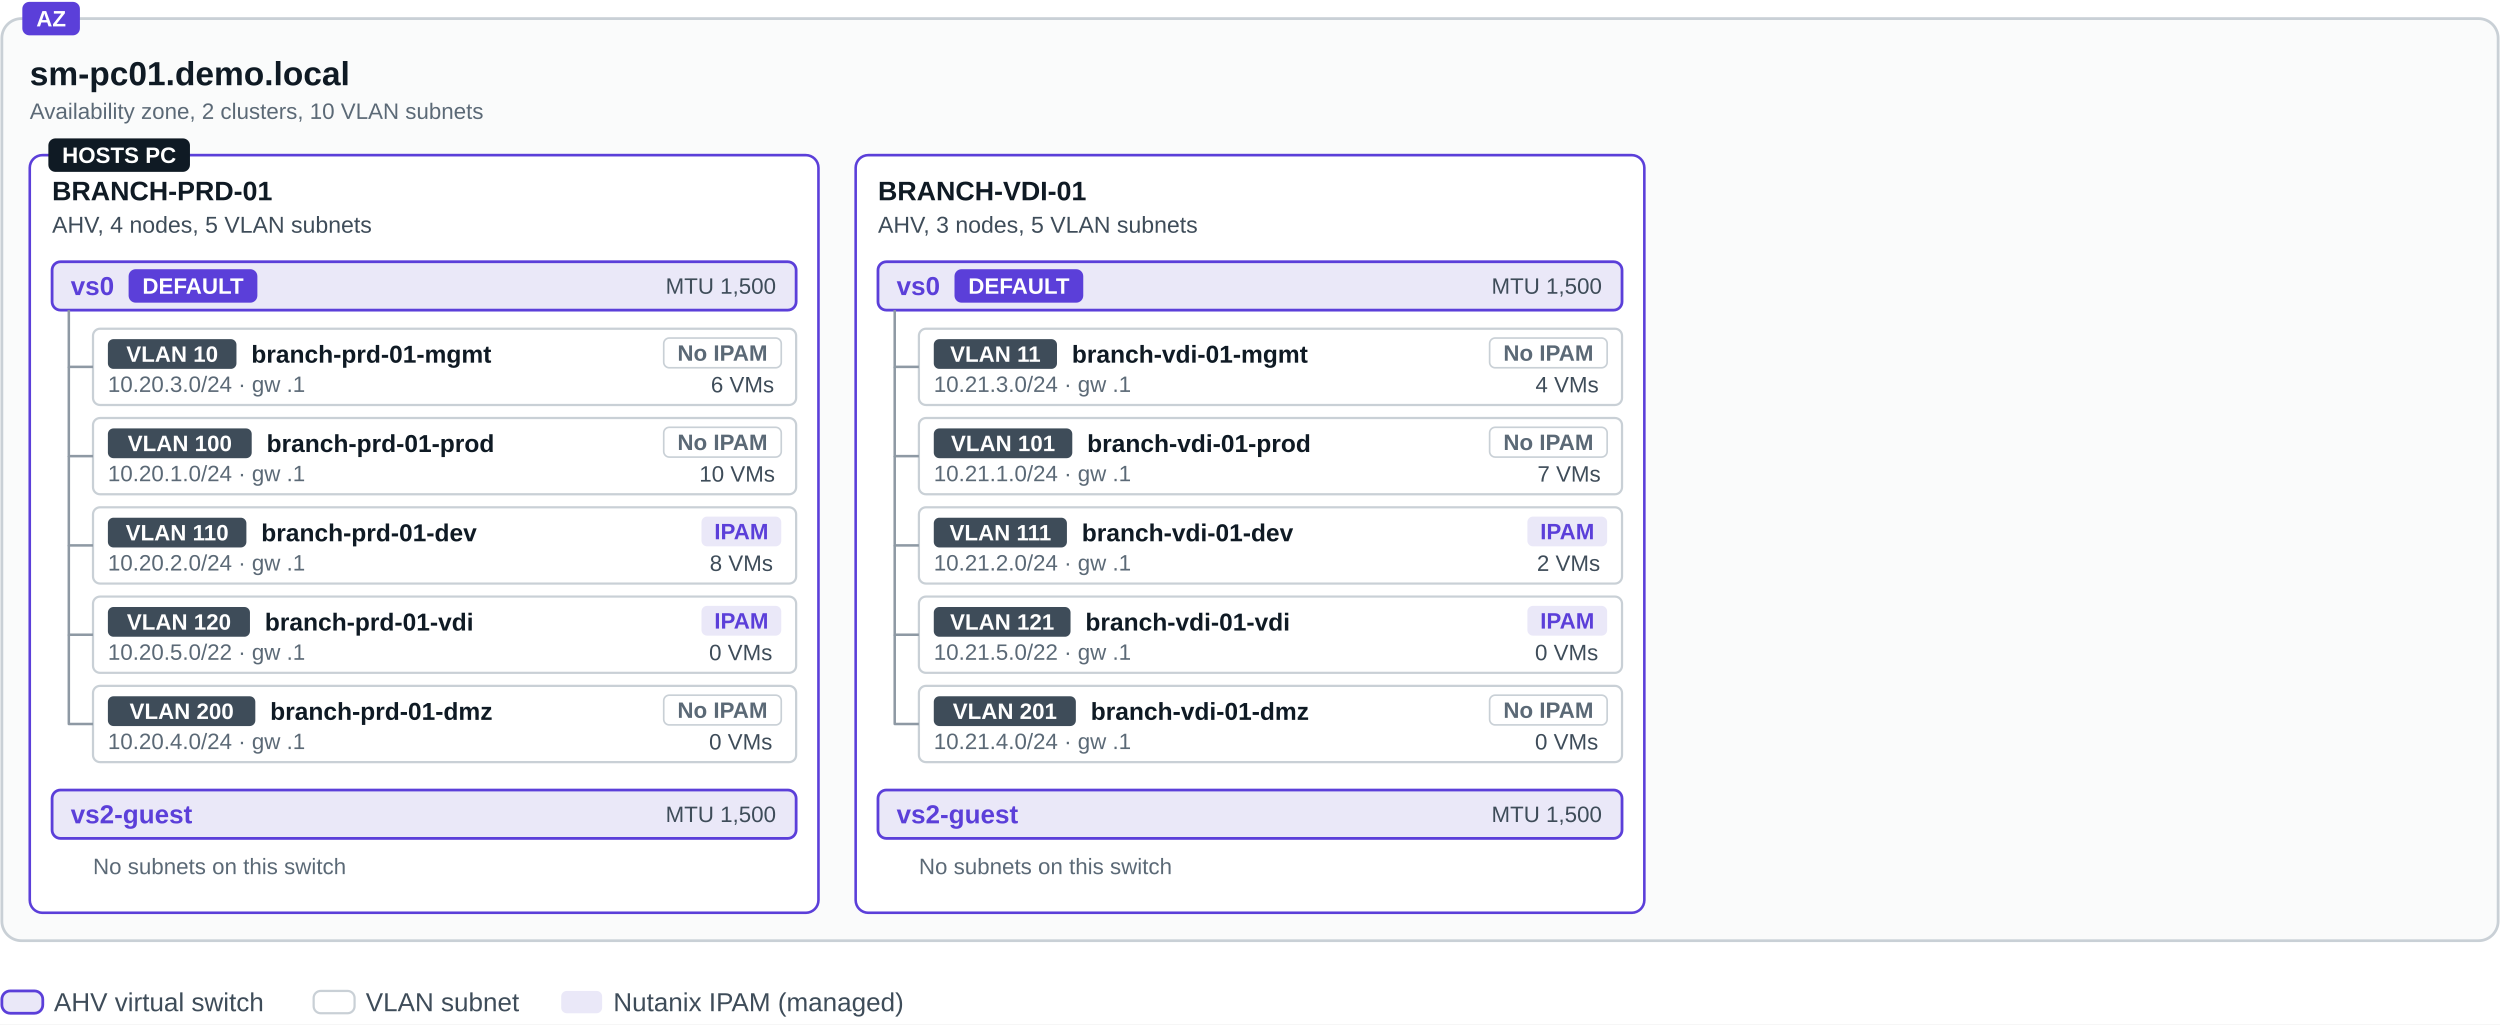
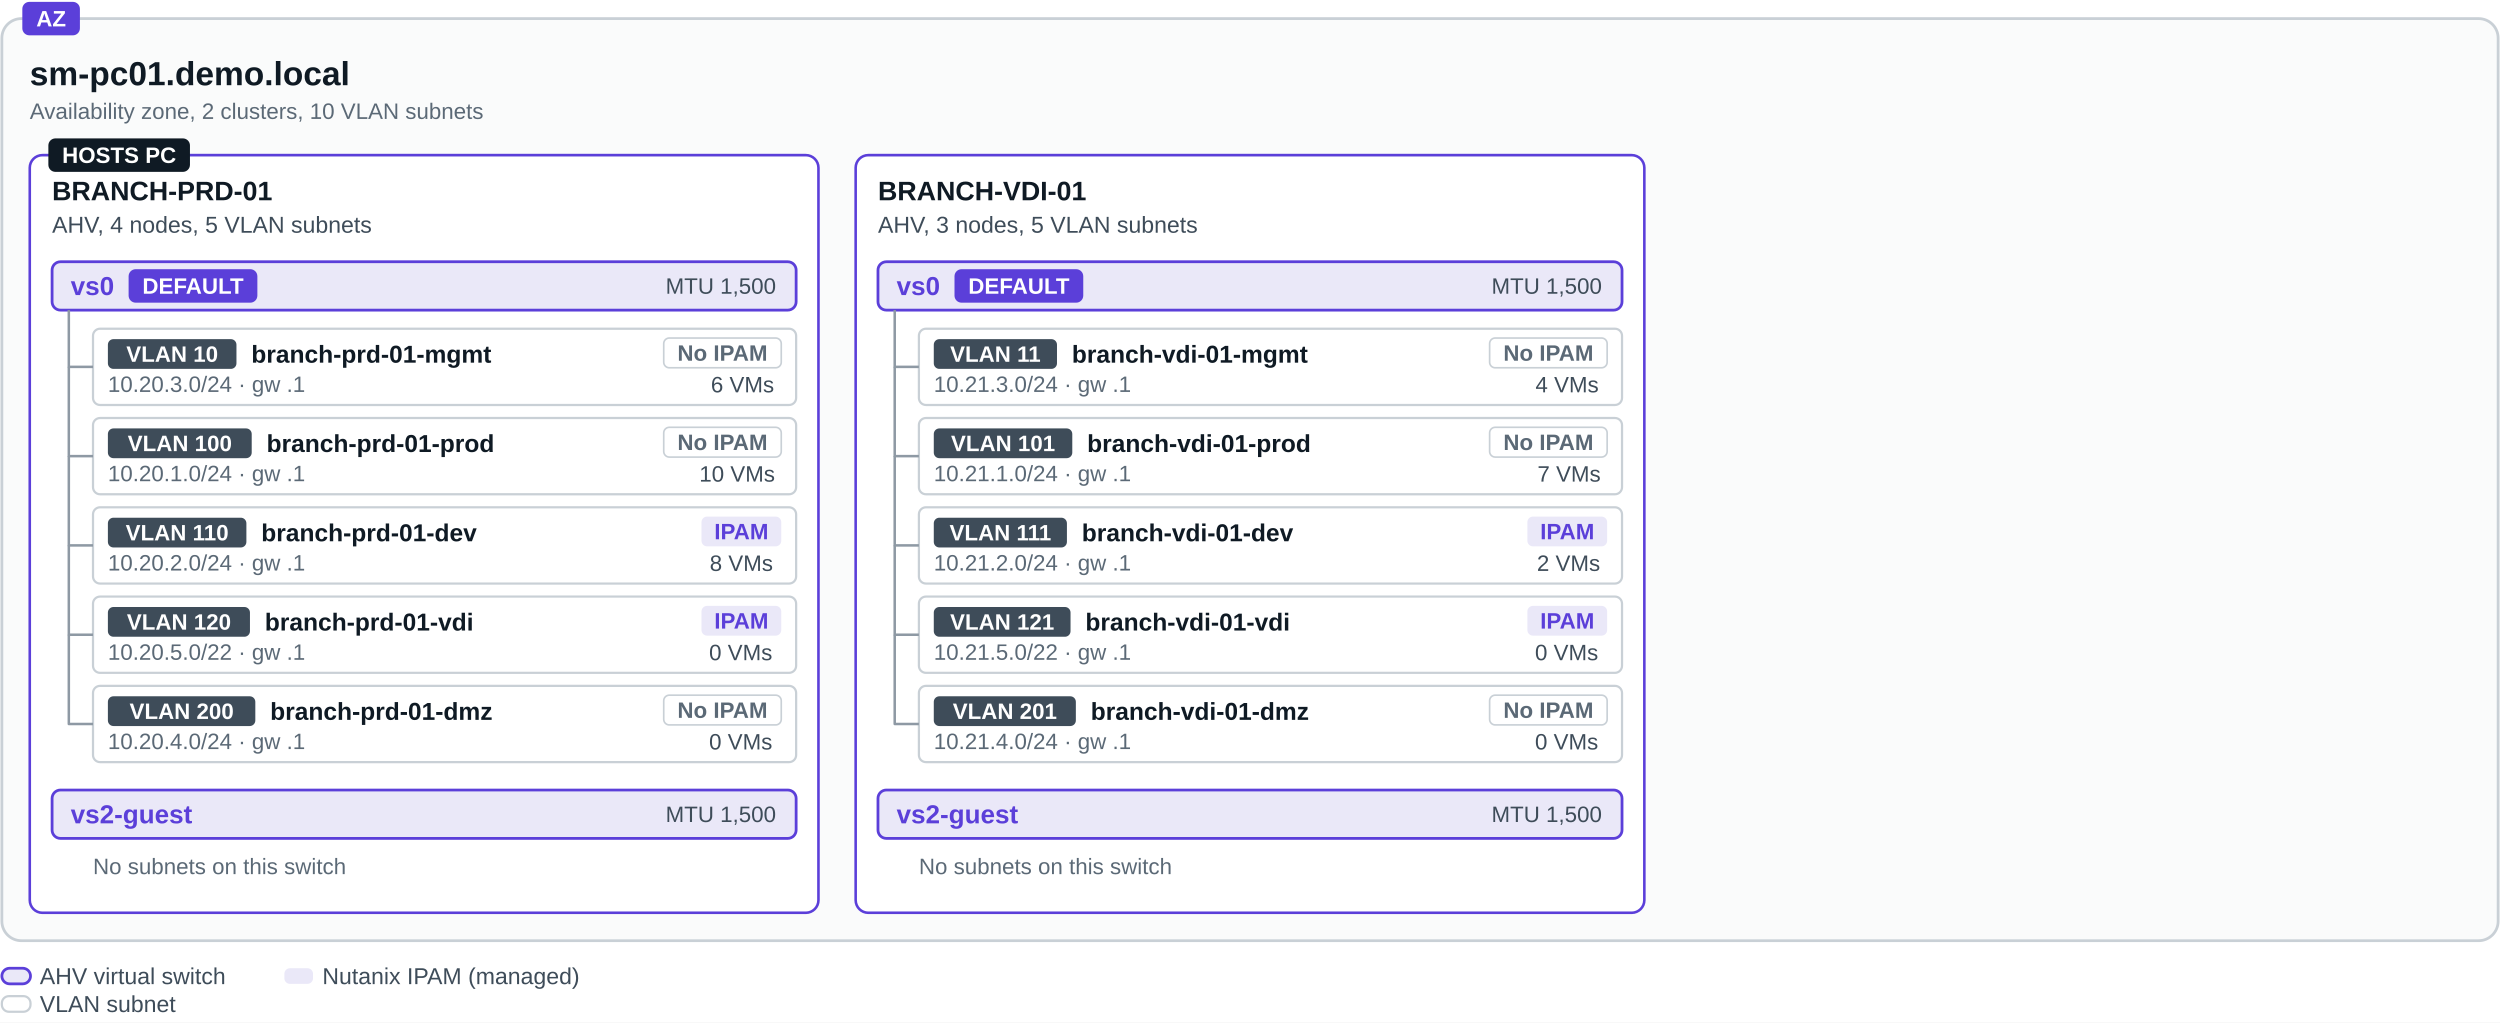
- <svg xmlns="http://www.w3.org/2000/svg" version="1.1" width="672pt" height="275.36pt" viewBox="0 0 672 275.36" font-family="Figtree, Calibri, 'Segoe UI', Arial, sans-serif">
-   <rect width="672" height="275.36" fill="#FFFFFF" />
+ <svg xmlns="http://www.w3.org/2000/svg" version="1.1" width="672pt" height="274.86pt" viewBox="0 0 672 274.86" font-family="Figtree, Calibri, 'Segoe UI', Arial, sans-serif">
+   <rect width="672" height="274.86" fill="#FFFFFF" />
  <g id="site:sm-pc01.demo.local" data-kind="container" data-name="sm-pc01.demo.local" data-prism-central="sm-pc01.demo.local">
    <rect x="0.5" y="5" width="671" height="247.86" fill="#FAFBFB" rx="5.25" stroke="#C9D0D6" stroke-width="0.75" />
    <text x="8" y="22.91" font-size="9" font-weight="600" fill="#0F1A24" textLength="82.06" lengthAdjust="spacingAndGlyphs">sm-pc01.demo.local</text>
    <text x="8" y="31.96" font-size="6" fill="#5B6976" textLength="121.81" lengthAdjust="spacingAndGlyphs">Availability zone, 2 clusters, 10 VLAN subnets</text>
  </g>
  <g id="cluster:0ca0388a-8411-5a32-a54a-f18b3163a417" data-kind="box" data-cluster-uuid="0ca0388a-8411-5a32-a54a-f18b3163a417" data-name="BRANCH-PRD-01" data-prism-central="sm-pc01.demo.local">
    <rect x="8" y="41.7" width="212" height="203.66" fill="#FFFFFF" rx="3.4" stroke="#5B3FD9" stroke-width="0.7" />
    <text x="14" y="53.83" font-size="7.2" font-weight="600" fill="#0F1A24" textLength="57.65" lengthAdjust="spacingAndGlyphs">BRANCH-PRD-01</text>
    <text x="14" y="62.56" font-size="6.2" fill="#3E4C59" textLength="86.56" lengthAdjust="spacingAndGlyphs">AHV, 4 nodes, 5 VLAN subnets</text>
  </g>
  <g id="vs:0ca0388a-8411-5a32-a54a-f18b3163a417:vs0" data-kind="box" data-cluster-uuid="0ca0388a-8411-5a32-a54a-f18b3163a417" data-name="vs0" data-virtual-switch="vs0">
    <rect x="14" y="70.36" width="200" height="13" fill="#EAE8F8" rx="2.25" stroke="#5B3FD9" stroke-width="0.75" />
    <text x="19" y="79.31" font-size="7" font-weight="600" fill="#5B3FD9" textLength="11.57" lengthAdjust="spacingAndGlyphs">vs0</text>
  </g>
  <g id="vs:0ca0388a-8411-5a32-a54a-f18b3163a417:vs0:mtu" data-kind="label">
    <text x="178.91" y="78.96" font-size="6" fill="#3E4C59" textLength="29.09" lengthAdjust="spacingAndGlyphs">MTU 1,500</text>
  </g>
  <g id="subnet:ca66d129-89ce-59ae-8603-0c4c5bf47ed3" data-kind="box" data-cluster="BRANCH-PRD-01" data-name="branch-prd-01-mgmt" data-prefix="10.20.3.0/24" data-prism-central="sm-pc01.demo.local" data-subnet-uuid="ca66d129-89ce-59ae-8603-0c4c5bf47ed3" data-vlan="10">
    <rect x="25" y="88.36" width="189" height="20.5" fill="#FFFFFF" rx="1.9" stroke="#C9D0D6" stroke-width="0.6" />
    <text x="67.56" y="97.49" font-size="6.6" font-weight="600" fill="#0F1A24" textLength="64.13" lengthAdjust="spacingAndGlyphs">branch-prd-01-mgmt</text>
    <text x="29" y="105.35" font-size="6" fill="#5B6976" textLength="51.71" lengthAdjust="spacingAndGlyphs">10.20.3.0/24 · gw .1</text>
  </g>
  <g id="subnet:ca66d129-89ce-59ae-8603-0c4c5bf47ed3:vms" data-kind="label">
    <text x="191.08" y="105.46" font-size="6" fill="#3E4C59" textLength="16.91" lengthAdjust="spacingAndGlyphs">6 VMs</text>
  </g>
  <g id="subnet:70c7545f-0679-5d13-9581-959a54853e92" data-kind="box" data-cluster="BRANCH-PRD-01" data-name="branch-prd-01-prod" data-prefix="10.20.1.0/24" data-prism-central="sm-pc01.demo.local" data-subnet-uuid="70c7545f-0679-5d13-9581-959a54853e92" data-vlan="100">
    <rect x="25" y="112.36" width="189" height="20.5" fill="#FFFFFF" rx="1.9" stroke="#C9D0D6" stroke-width="0.6" />
    <text x="71.66" y="121.49" font-size="6.6" font-weight="600" fill="#0F1A24" textLength="60.27" lengthAdjust="spacingAndGlyphs">branch-prd-01-prod</text>
    <text x="29" y="129.35" font-size="6" fill="#5B6976" textLength="50.93" lengthAdjust="spacingAndGlyphs">10.20.1.0/24 · gw .1</text>
  </g>
  <g id="subnet:70c7545f-0679-5d13-9581-959a54853e92:vms" data-kind="label">
    <text x="187.97" y="129.46" font-size="6" fill="#3E4C59" textLength="19.84" lengthAdjust="spacingAndGlyphs">10 VMs</text>
  </g>
  <g id="subnet:11bec24c-5245-5216-9c2b-ba4a38ac06aa" data-kind="box" data-cluster="BRANCH-PRD-01" data-name="branch-prd-01-dev" data-prefix="10.20.2.0/24" data-prism-central="sm-pc01.demo.local" data-subnet-uuid="11bec24c-5245-5216-9c2b-ba4a38ac06aa" data-vlan="110">
    <rect x="25" y="136.36" width="189" height="20.5" fill="#FFFFFF" rx="1.9" stroke="#C9D0D6" stroke-width="0.6" />
    <text x="70.23" y="145.49" font-size="6.6" font-weight="600" fill="#0F1A24" textLength="57.31" lengthAdjust="spacingAndGlyphs">branch-prd-01-dev</text>
    <text x="29" y="153.35" font-size="6" fill="#5B6976" textLength="51.8" lengthAdjust="spacingAndGlyphs">10.20.2.0/24 · gw .1</text>
  </g>
  <g id="subnet:11bec24c-5245-5216-9c2b-ba4a38ac06aa:vms" data-kind="label">
    <text x="190.77" y="153.46" font-size="6" fill="#3E4C59" textLength="17.2" lengthAdjust="spacingAndGlyphs">8 VMs</text>
  </g>
  <g id="subnet:8b50169b-1b35-58d8-b88d-7011eb38c341" data-kind="box" data-cluster="BRANCH-PRD-01" data-name="branch-prd-01-vdi" data-prefix="10.20.5.0/22" data-prism-central="sm-pc01.demo.local" data-subnet-uuid="8b50169b-1b35-58d8-b88d-7011eb38c341" data-vlan="120">
    <rect x="25" y="160.36" width="189" height="20.5" fill="#FFFFFF" rx="1.9" stroke="#C9D0D6" stroke-width="0.6" />
    <text x="71.19" y="169.49" font-size="6.6" font-weight="600" fill="#0F1A24" textLength="55.33" lengthAdjust="spacingAndGlyphs">branch-prd-01-vdi</text>
    <text x="29" y="177.35" font-size="6" fill="#5B6976" textLength="51.53" lengthAdjust="spacingAndGlyphs">10.20.5.0/22 · gw .1</text>
  </g>
  <g id="subnet:8b50169b-1b35-58d8-b88d-7011eb38c341:vms" data-kind="label">
    <text x="190.6" y="177.46" font-size="6" fill="#3E4C59" textLength="17.36" lengthAdjust="spacingAndGlyphs">0 VMs</text>
  </g>
  <g id="subnet:6843f9f5-006c-5b49-9d0d-589dbad83e12" data-kind="box" data-cluster="BRANCH-PRD-01" data-name="branch-prd-01-dmz" data-prefix="10.20.4.0/24" data-prism-central="sm-pc01.demo.local" data-subnet-uuid="6843f9f5-006c-5b49-9d0d-589dbad83e12" data-vlan="200">
    <rect x="25" y="184.36" width="189" height="20.5" fill="#FFFFFF" rx="1.9" stroke="#C9D0D6" stroke-width="0.6" />
    <text x="72.63" y="193.49" font-size="6.6" font-weight="600" fill="#0F1A24" textLength="58.99" lengthAdjust="spacingAndGlyphs">branch-prd-01-dmz</text>
    <text x="29" y="201.35" font-size="6" fill="#5B6976" textLength="52.18" lengthAdjust="spacingAndGlyphs">10.20.4.0/24 · gw .1</text>
  </g>
  <g id="subnet:6843f9f5-006c-5b49-9d0d-589dbad83e12:vms" data-kind="label">
    <text x="190.6" y="201.46" font-size="6" fill="#3E4C59" textLength="17.36" lengthAdjust="spacingAndGlyphs">0 VMs</text>
  </g>
  <g id="vs:0ca0388a-8411-5a32-a54a-f18b3163a417:vs2-guest" data-kind="box" data-cluster-uuid="0ca0388a-8411-5a32-a54a-f18b3163a417" data-name="vs2-guest" data-virtual-switch="vs2-guest">
    <rect x="14" y="212.36" width="200" height="13" fill="#EAE8F8" rx="2.25" stroke="#5B3FD9" stroke-width="0.75" />
    <text x="19" y="221.31" font-size="7" font-weight="600" fill="#5B3FD9" textLength="31.92" lengthAdjust="spacingAndGlyphs">vs2-guest</text>
  </g>
  <g id="vs:0ca0388a-8411-5a32-a54a-f18b3163a417:vs2-guest:mtu" data-kind="label">
    <text x="178.91" y="220.96" font-size="6" fill="#3E4C59" textLength="29.09" lengthAdjust="spacingAndGlyphs">MTU 1,500</text>
  </g>
  <g id="vs:0ca0388a-8411-5a32-a54a-f18b3163a417:vs2-guest:none" data-kind="label">
    <text x="25" y="234.96" font-size="6" fill="#5B6976" textLength="69.79" lengthAdjust="spacingAndGlyphs">No subnets on this switch</text>
  </g>
  <g id="cluster:8996917a-a180-5d7e-83b7-4e276021ce55" data-kind="box" data-cluster-uuid="8996917a-a180-5d7e-83b7-4e276021ce55" data-name="BRANCH-VDI-01" data-prism-central="sm-pc01.demo.local">
    <rect x="230" y="41.7" width="212" height="203.66" fill="#FFFFFF" rx="3.4" stroke="#5B3FD9" stroke-width="0.7" />
    <text x="236" y="53.83" font-size="7.2" font-weight="600" fill="#0F1A24" textLength="55.94" lengthAdjust="spacingAndGlyphs">BRANCH-VDI-01</text>
    <text x="236" y="62.56" font-size="6.2" fill="#3E4C59" textLength="86.09" lengthAdjust="spacingAndGlyphs">AHV, 3 nodes, 5 VLAN subnets</text>
  </g>
  <g id="vs:8996917a-a180-5d7e-83b7-4e276021ce55:vs0" data-kind="box" data-cluster-uuid="8996917a-a180-5d7e-83b7-4e276021ce55" data-name="vs0" data-virtual-switch="vs0">
    <rect x="236" y="70.36" width="200" height="13" fill="#EAE8F8" rx="2.25" stroke="#5B3FD9" stroke-width="0.75" />
    <text x="241" y="79.31" font-size="7" font-weight="600" fill="#5B3FD9" textLength="11.57" lengthAdjust="spacingAndGlyphs">vs0</text>
  </g>
  <g id="vs:8996917a-a180-5d7e-83b7-4e276021ce55:vs0:mtu" data-kind="label">
    <text x="400.91" y="78.96" font-size="6" fill="#3E4C59" textLength="29.09" lengthAdjust="spacingAndGlyphs">MTU 1,500</text>
  </g>
  <g id="subnet:0a117297-ca6b-5e00-b8dc-3f747e00e4fb" data-kind="box" data-cluster="BRANCH-VDI-01" data-name="branch-vdi-01-mgmt" data-prefix="10.21.3.0/24" data-prism-central="sm-pc01.demo.local" data-subnet-uuid="0a117297-ca6b-5e00-b8dc-3f747e00e4fb" data-vlan="11">
    <rect x="247" y="88.36" width="189" height="20.5" fill="#FFFFFF" rx="1.9" stroke="#C9D0D6" stroke-width="0.6" />
    <text x="288.12" y="97.49" font-size="6.6" font-weight="600" fill="#0F1A24" textLength="63.02" lengthAdjust="spacingAndGlyphs">branch-vdi-01-mgmt</text>
    <text x="251" y="105.35" font-size="6" fill="#5B6976" textLength="50.35" lengthAdjust="spacingAndGlyphs">10.21.3.0/24 · gw .1</text>
  </g>
  <g id="subnet:0a117297-ca6b-5e00-b8dc-3f747e00e4fb:vms" data-kind="label">
    <text x="412.73" y="105.46" font-size="6" fill="#3E4C59" textLength="17.24" lengthAdjust="spacingAndGlyphs">4 VMs</text>
  </g>
  <g id="subnet:ce918cf6-5d04-5353-a204-76cfcc132c83" data-kind="box" data-cluster="BRANCH-VDI-01" data-name="branch-vdi-01-prod" data-prefix="10.21.1.0/24" data-prism-central="sm-pc01.demo.local" data-subnet-uuid="ce918cf6-5d04-5353-a204-76cfcc132c83" data-vlan="101">
    <rect x="247" y="112.36" width="189" height="20.5" fill="#FFFFFF" rx="1.9" stroke="#C9D0D6" stroke-width="0.6" />
    <text x="292.23" y="121.49" font-size="6.6" font-weight="600" fill="#0F1A24" textLength="59.16" lengthAdjust="spacingAndGlyphs">branch-vdi-01-prod</text>
    <text x="251" y="129.35" font-size="6" fill="#5B6976" textLength="49.56" lengthAdjust="spacingAndGlyphs">10.21.1.0/24 · gw .1</text>
  </g>
  <g id="subnet:ce918cf6-5d04-5353-a204-76cfcc132c83:vms" data-kind="label">
    <text x="413.26" y="129.46" font-size="6" fill="#3E4C59" textLength="16.73" lengthAdjust="spacingAndGlyphs">7 VMs</text>
  </g>
  <g id="subnet:fe7fdb40-322a-518b-a86c-d1b1029950c1" data-kind="box" data-cluster="BRANCH-VDI-01" data-name="branch-vdi-01-dev" data-prefix="10.21.2.0/24" data-prism-central="sm-pc01.demo.local" data-subnet-uuid="fe7fdb40-322a-518b-a86c-d1b1029950c1" data-vlan="111">
    <rect x="247" y="136.36" width="189" height="20.5" fill="#FFFFFF" rx="1.9" stroke="#C9D0D6" stroke-width="0.6" />
    <text x="290.79" y="145.49" font-size="6.6" font-weight="600" fill="#0F1A24" textLength="56.21" lengthAdjust="spacingAndGlyphs">branch-vdi-01-dev</text>
    <text x="251" y="153.35" font-size="6" fill="#5B6976" textLength="50.44" lengthAdjust="spacingAndGlyphs">10.21.2.0/24 · gw .1</text>
  </g>
  <g id="subnet:fe7fdb40-322a-518b-a86c-d1b1029950c1:vms" data-kind="label">
    <text x="413.12" y="153.46" font-size="6" fill="#3E4C59" textLength="16.87" lengthAdjust="spacingAndGlyphs">2 VMs</text>
  </g>
  <g id="subnet:3653594f-d553-57ed-9dad-45da863472e8" data-kind="box" data-cluster="BRANCH-VDI-01" data-name="branch-vdi-01-vdi" data-prefix="10.21.5.0/22" data-prism-central="sm-pc01.demo.local" data-subnet-uuid="3653594f-d553-57ed-9dad-45da863472e8" data-vlan="121">
    <rect x="247" y="160.36" width="189" height="20.5" fill="#FFFFFF" rx="1.9" stroke="#C9D0D6" stroke-width="0.6" />
    <text x="291.76" y="169.49" font-size="6.6" font-weight="600" fill="#0F1A24" textLength="54.22" lengthAdjust="spacingAndGlyphs">branch-vdi-01-vdi</text>
    <text x="251" y="177.35" font-size="6" fill="#5B6976" textLength="50.16" lengthAdjust="spacingAndGlyphs">10.21.5.0/22 · gw .1</text>
  </g>
  <g id="subnet:3653594f-d553-57ed-9dad-45da863472e8:vms" data-kind="label">
    <text x="412.6" y="177.46" font-size="6" fill="#3E4C59" textLength="17.36" lengthAdjust="spacingAndGlyphs">0 VMs</text>
  </g>
  <g id="subnet:1997f0ea-e207-530f-8a88-e5cf2bb7f69b" data-kind="box" data-cluster="BRANCH-VDI-01" data-name="branch-vdi-01-dmz" data-prefix="10.21.4.0/24" data-prism-central="sm-pc01.demo.local" data-subnet-uuid="1997f0ea-e207-530f-8a88-e5cf2bb7f69b" data-vlan="201">
    <rect x="247" y="184.36" width="189" height="20.5" fill="#FFFFFF" rx="1.9" stroke="#C9D0D6" stroke-width="0.6" />
    <text x="293.19" y="193.49" font-size="6.6" font-weight="600" fill="#0F1A24" textLength="57.88" lengthAdjust="spacingAndGlyphs">branch-vdi-01-dmz</text>
    <text x="251" y="201.35" font-size="6" fill="#5B6976" textLength="50.81" lengthAdjust="spacingAndGlyphs">10.21.4.0/24 · gw .1</text>
  </g>
  <g id="subnet:1997f0ea-e207-530f-8a88-e5cf2bb7f69b:vms" data-kind="label">
    <text x="412.6" y="201.46" font-size="6" fill="#3E4C59" textLength="17.36" lengthAdjust="spacingAndGlyphs">0 VMs</text>
  </g>
  <g id="vs:8996917a-a180-5d7e-83b7-4e276021ce55:vs2-guest" data-kind="box" data-cluster-uuid="8996917a-a180-5d7e-83b7-4e276021ce55" data-name="vs2-guest" data-virtual-switch="vs2-guest">
    <rect x="236" y="212.36" width="200" height="13" fill="#EAE8F8" rx="2.25" stroke="#5B3FD9" stroke-width="0.75" />
    <text x="241" y="221.31" font-size="7" font-weight="600" fill="#5B3FD9" textLength="31.92" lengthAdjust="spacingAndGlyphs">vs2-guest</text>
  </g>
  <g id="vs:8996917a-a180-5d7e-83b7-4e276021ce55:vs2-guest:mtu" data-kind="label">
    <text x="400.91" y="220.96" font-size="6" fill="#3E4C59" textLength="29.09" lengthAdjust="spacingAndGlyphs">MTU 1,500</text>
  </g>
  <g id="vs:8996917a-a180-5d7e-83b7-4e276021ce55:vs2-guest:none" data-kind="label">
    <text x="247" y="234.96" font-size="6" fill="#5B6976" textLength="69.79" lengthAdjust="spacingAndGlyphs">No subnets on this switch</text>
  </g>
  <g id="legend:0" data-kind="swatch">
-     <rect x="0.5" y="266.36" width="11" height="6" fill="#EAE8F8" rx="2.25" stroke="#5B3FD9" stroke-width="0.75" />
+     <rect x="0.5" y="260.26" width="7.7" height="4.2" fill="#EAE8F8" rx="2.1" stroke="#5B3FD9" stroke-width="0.75" />
  </g>
  <g id="legend:0:label" data-kind="label">
-     <text x="14.5" y="271.81" font-size="7" fill="#3E4C59" textLength="58.31" lengthAdjust="spacingAndGlyphs">AHV virtual switch</text>
+     <text x="10.7" y="264.53" font-size="6.2" fill="#3E4C59" textLength="51.65" lengthAdjust="spacingAndGlyphs">AHV virtual switch</text>
  </g>
  <g id="legend:1" data-kind="swatch">
-     <rect x="84.31" y="266.36" width="11" height="6" fill="#FFFFFF" rx="1.9" stroke="#C9D0D6" stroke-width="0.6" />
+     <rect x="0.5" y="267.76" width="7.7" height="4.2" fill="#FFFFFF" rx="1.9" stroke="#C9D0D6" stroke-width="0.6" />
  </g>
  <g id="legend:1:label" data-kind="label">
-     <text x="98.31" y="271.81" font-size="7" fill="#3E4C59" textLength="42.02" lengthAdjust="spacingAndGlyphs">VLAN subnet</text>
+     <text x="10.7" y="272.03" font-size="6.2" fill="#3E4C59" textLength="37.22" lengthAdjust="spacingAndGlyphs">VLAN subnet</text>
  </g>
  <g id="legend:2" data-kind="swatch">
-     <rect x="150.85" y="266.36" width="11" height="6" fill="#EAE8F8" rx="1.5" />
+     <rect x="76.44" y="260.26" width="7.7" height="4.2" fill="#EAE8F8" rx="1.5" />
  </g>
  <g id="legend:2:label" data-kind="label">
-     <text x="164.85" y="271.81" font-size="7" fill="#3E4C59" textLength="78.43" lengthAdjust="spacingAndGlyphs">Nutanix IPAM (managed)</text>
+     <text x="86.64" y="264.53" font-size="6.2" fill="#3E4C59" textLength="69.46" lengthAdjust="spacingAndGlyphs">Nutanix IPAM (managed)</text>
  </g>
  <g id="vs:0ca0388a-8411-5a32-a54a-f18b3163a417:vs0-&gt;subnet:ca66d129-89ce-59ae-8603-0c4c5bf47ed3" data-kind="edge" data-link="trunk">
    <polyline points="18.5,83.36 18.5,98.61 25,98.61" fill="none" stroke="#8E99A4" stroke-width="0.68" stroke-linejoin="round" />
  </g>
  <g id="vs:0ca0388a-8411-5a32-a54a-f18b3163a417:vs0-&gt;subnet:70c7545f-0679-5d13-9581-959a54853e92" data-kind="edge" data-link="trunk">
    <polyline points="18.5,98.61 18.5,122.61 25,122.61" fill="none" stroke="#8E99A4" stroke-width="0.68" stroke-linejoin="round" />
  </g>
  <g id="vs:0ca0388a-8411-5a32-a54a-f18b3163a417:vs0-&gt;subnet:11bec24c-5245-5216-9c2b-ba4a38ac06aa" data-kind="edge" data-link="trunk">
    <polyline points="18.5,122.61 18.5,146.61 25,146.61" fill="none" stroke="#8E99A4" stroke-width="0.68" stroke-linejoin="round" />
  </g>
  <g id="vs:0ca0388a-8411-5a32-a54a-f18b3163a417:vs0-&gt;subnet:8b50169b-1b35-58d8-b88d-7011eb38c341" data-kind="edge" data-link="trunk">
    <polyline points="18.5,146.61 18.5,170.61 25,170.61" fill="none" stroke="#8E99A4" stroke-width="0.68" stroke-linejoin="round" />
  </g>
  <g id="vs:0ca0388a-8411-5a32-a54a-f18b3163a417:vs0-&gt;subnet:6843f9f5-006c-5b49-9d0d-589dbad83e12" data-kind="edge" data-link="trunk">
    <polyline points="18.5,170.61 18.5,194.61 25,194.61" fill="none" stroke="#8E99A4" stroke-width="0.68" stroke-linejoin="round" />
  </g>
  <g id="vs:8996917a-a180-5d7e-83b7-4e276021ce55:vs0-&gt;subnet:0a117297-ca6b-5e00-b8dc-3f747e00e4fb" data-kind="edge" data-link="trunk">
    <polyline points="240.5,83.36 240.5,98.61 247,98.61" fill="none" stroke="#8E99A4" stroke-width="0.68" stroke-linejoin="round" />
  </g>
  <g id="vs:8996917a-a180-5d7e-83b7-4e276021ce55:vs0-&gt;subnet:ce918cf6-5d04-5353-a204-76cfcc132c83" data-kind="edge" data-link="trunk">
    <polyline points="240.5,98.61 240.5,122.61 247,122.61" fill="none" stroke="#8E99A4" stroke-width="0.68" stroke-linejoin="round" />
  </g>
  <g id="vs:8996917a-a180-5d7e-83b7-4e276021ce55:vs0-&gt;subnet:fe7fdb40-322a-518b-a86c-d1b1029950c1" data-kind="edge" data-link="trunk">
    <polyline points="240.5,122.61 240.5,146.61 247,146.61" fill="none" stroke="#8E99A4" stroke-width="0.68" stroke-linejoin="round" />
  </g>
  <g id="vs:8996917a-a180-5d7e-83b7-4e276021ce55:vs0-&gt;subnet:3653594f-d553-57ed-9dad-45da863472e8" data-kind="edge" data-link="trunk">
    <polyline points="240.5,146.61 240.5,170.61 247,170.61" fill="none" stroke="#8E99A4" stroke-width="0.68" stroke-linejoin="round" />
  </g>
  <g id="vs:8996917a-a180-5d7e-83b7-4e276021ce55:vs0-&gt;subnet:1997f0ea-e207-530f-8a88-e5cf2bb7f69b" data-kind="edge" data-link="trunk">
    <polyline points="240.5,170.61 240.5,194.61 247,194.61" fill="none" stroke="#8E99A4" stroke-width="0.68" stroke-linejoin="round" />
  </g>
  <g id="site:sm-pc01.demo.local:tag" data-kind="tag">
    <rect x="6" y="0.5" width="15.48" height="9" fill="#5B3FD9" rx="1.9" />
    <text x="13.74" y="7.1" text-anchor="middle" font-size="6" font-weight="600" fill="#FFFFFF" textLength="8" lengthAdjust="spacingAndGlyphs">AZ</text>
  </g>
  <g id="cluster:0ca0388a-8411-5a32-a54a-f18b3163a417:role" data-kind="tag">
    <rect x="13" y="37.2" width="38.06" height="9" fill="#0F1A24" rx="1.9" />
    <text x="32.03" y="43.8" text-anchor="middle" font-size="6" font-weight="600" fill="#FFFFFF" textLength="29.3" lengthAdjust="spacingAndGlyphs">HOSTS PC</text>
  </g>
  <g id="vs:0ca0388a-8411-5a32-a54a-f18b3163a417:vs0:default" data-kind="tag">
    <rect x="34.57" y="72.36" width="34.61" height="9" fill="#5B3FD9" rx="1.9" />
    <text x="51.88" y="78.96" text-anchor="middle" font-size="6" font-weight="600" fill="#FFFFFF" textLength="26.05" lengthAdjust="spacingAndGlyphs">DEFAULT</text>
  </g>
  <g id="subnet:ca66d129-89ce-59ae-8603-0c4c5bf47ed3:vlan" data-kind="tag">
    <rect x="29" y="91.16" width="34.56" height="8" fill="#3E4C59" rx="1.5" />
    <text x="46.28" y="97.26" text-anchor="middle" font-size="6" font-weight="600" fill="#FFFFFF" textLength="24.11" lengthAdjust="spacingAndGlyphs">VLAN 10</text>
  </g>
  <g id="subnet:ca66d129-89ce-59ae-8603-0c4c5bf47ed3:ipam" data-kind="pill">
    <rect x="178.41" y="90.86" width="31.59" height="8" fill="#FFFFFF" rx="1.5" stroke="#C9D0D6" stroke-width="0.45" />
    <text x="194.2" y="96.96" text-anchor="middle" font-size="6" font-weight="600" fill="#5B6976" textLength="24.14" lengthAdjust="spacingAndGlyphs">No IPAM</text>
  </g>
  <g id="subnet:70c7545f-0679-5d13-9581-959a54853e92:vlan" data-kind="tag">
    <rect x="29" y="115.16" width="38.66" height="8" fill="#3E4C59" rx="1.5" />
    <text x="48.33" y="121.26" text-anchor="middle" font-size="6" font-weight="600" fill="#FFFFFF" textLength="27.98" lengthAdjust="spacingAndGlyphs">VLAN 100</text>
  </g>
  <g id="subnet:70c7545f-0679-5d13-9581-959a54853e92:ipam" data-kind="pill">
    <rect x="178.41" y="114.86" width="31.59" height="8" fill="#FFFFFF" rx="1.5" stroke="#C9D0D6" stroke-width="0.45" />
    <text x="194.2" y="120.96" text-anchor="middle" font-size="6" font-weight="600" fill="#5B6976" textLength="24.14" lengthAdjust="spacingAndGlyphs">No IPAM</text>
  </g>
  <g id="subnet:11bec24c-5245-5216-9c2b-ba4a38ac06aa:vlan" data-kind="tag">
    <rect x="29" y="139.16" width="37.23" height="8" fill="#3E4C59" rx="1.5" />
    <text x="47.61" y="145.26" text-anchor="middle" font-size="6" font-weight="600" fill="#FFFFFF" textLength="26.63" lengthAdjust="spacingAndGlyphs">VLAN 110</text>
  </g>
  <g id="subnet:11bec24c-5245-5216-9c2b-ba4a38ac06aa:ipam" data-kind="pill">
    <rect x="188.56" y="138.86" width="21.44" height="8" fill="#EAE8F8" rx="1.5" />
    <text x="199.28" y="144.96" text-anchor="middle" font-size="6" font-weight="600" fill="#5B3FD9" textLength="14.57" lengthAdjust="spacingAndGlyphs">IPAM</text>
  </g>
  <g id="subnet:8b50169b-1b35-58d8-b88d-7011eb38c341:vlan" data-kind="tag">
    <rect x="29" y="163.16" width="38.19" height="8" fill="#3E4C59" rx="1.5" />
    <text x="48.1" y="169.26" text-anchor="middle" font-size="6" font-weight="600" fill="#FFFFFF" textLength="27.54" lengthAdjust="spacingAndGlyphs">VLAN 120</text>
  </g>
  <g id="subnet:8b50169b-1b35-58d8-b88d-7011eb38c341:ipam" data-kind="pill">
    <rect x="188.56" y="162.86" width="21.44" height="8" fill="#EAE8F8" rx="1.5" />
    <text x="199.28" y="168.96" text-anchor="middle" font-size="6" font-weight="600" fill="#5B3FD9" textLength="14.57" lengthAdjust="spacingAndGlyphs">IPAM</text>
  </g>
  <g id="subnet:6843f9f5-006c-5b49-9d0d-589dbad83e12:vlan" data-kind="tag">
    <rect x="29" y="187.16" width="39.63" height="8" fill="#3E4C59" rx="1.5" />
    <text x="48.82" y="193.26" text-anchor="middle" font-size="6" font-weight="600" fill="#FFFFFF" textLength="28.9" lengthAdjust="spacingAndGlyphs">VLAN 200</text>
  </g>
  <g id="subnet:6843f9f5-006c-5b49-9d0d-589dbad83e12:ipam" data-kind="pill">
    <rect x="178.41" y="186.86" width="31.59" height="8" fill="#FFFFFF" rx="1.5" stroke="#C9D0D6" stroke-width="0.45" />
    <text x="194.2" y="192.96" text-anchor="middle" font-size="6" font-weight="600" fill="#5B6976" textLength="24.14" lengthAdjust="spacingAndGlyphs">No IPAM</text>
  </g>
  <g id="vs:8996917a-a180-5d7e-83b7-4e276021ce55:vs0:default" data-kind="tag">
    <rect x="256.57" y="72.36" width="34.61" height="9" fill="#5B3FD9" rx="1.9" />
    <text x="273.88" y="78.96" text-anchor="middle" font-size="6" font-weight="600" fill="#FFFFFF" textLength="26.05" lengthAdjust="spacingAndGlyphs">DEFAULT</text>
  </g>
  <g id="subnet:0a117297-ca6b-5e00-b8dc-3f747e00e4fb:vlan" data-kind="tag">
    <rect x="251" y="91.16" width="33.12" height="8" fill="#3E4C59" rx="1.5" />
    <text x="267.56" y="97.26" text-anchor="middle" font-size="6" font-weight="600" fill="#FFFFFF" textLength="22.76" lengthAdjust="spacingAndGlyphs">VLAN 11</text>
  </g>
  <g id="subnet:0a117297-ca6b-5e00-b8dc-3f747e00e4fb:ipam" data-kind="pill">
    <rect x="400.41" y="90.86" width="31.59" height="8" fill="#FFFFFF" rx="1.5" stroke="#C9D0D6" stroke-width="0.45" />
    <text x="416.21" y="96.96" text-anchor="middle" font-size="6" font-weight="600" fill="#5B6976" textLength="24.14" lengthAdjust="spacingAndGlyphs">No IPAM</text>
  </g>
  <g id="subnet:ce918cf6-5d04-5353-a204-76cfcc132c83:vlan" data-kind="tag">
    <rect x="251" y="115.16" width="37.23" height="8" fill="#3E4C59" rx="1.5" />
    <text x="269.62" y="121.26" text-anchor="middle" font-size="6" font-weight="600" fill="#FFFFFF" textLength="26.63" lengthAdjust="spacingAndGlyphs">VLAN 101</text>
  </g>
  <g id="subnet:ce918cf6-5d04-5353-a204-76cfcc132c83:ipam" data-kind="pill">
    <rect x="400.41" y="114.86" width="31.59" height="8" fill="#FFFFFF" rx="1.5" stroke="#C9D0D6" stroke-width="0.45" />
    <text x="416.21" y="120.96" text-anchor="middle" font-size="6" font-weight="600" fill="#5B6976" textLength="24.14" lengthAdjust="spacingAndGlyphs">No IPAM</text>
  </g>
  <g id="subnet:fe7fdb40-322a-518b-a86c-d1b1029950c1:vlan" data-kind="tag">
    <rect x="251" y="139.16" width="35.79" height="8" fill="#3E4C59" rx="1.5" />
    <text x="268.9" y="145.26" text-anchor="middle" font-size="6" font-weight="600" fill="#FFFFFF" textLength="25.27" lengthAdjust="spacingAndGlyphs">VLAN 111</text>
  </g>
  <g id="subnet:fe7fdb40-322a-518b-a86c-d1b1029950c1:ipam" data-kind="pill">
    <rect x="410.56" y="138.86" width="21.44" height="8" fill="#EAE8F8" rx="1.5" />
    <text x="421.28" y="144.96" text-anchor="middle" font-size="6" font-weight="600" fill="#5B3FD9" textLength="14.57" lengthAdjust="spacingAndGlyphs">IPAM</text>
  </g>
  <g id="subnet:3653594f-d553-57ed-9dad-45da863472e8:vlan" data-kind="tag">
    <rect x="251" y="163.16" width="36.76" height="8" fill="#3E4C59" rx="1.5" />
    <text x="269.38" y="169.26" text-anchor="middle" font-size="6" font-weight="600" fill="#FFFFFF" textLength="26.18" lengthAdjust="spacingAndGlyphs">VLAN 121</text>
  </g>
  <g id="subnet:3653594f-d553-57ed-9dad-45da863472e8:ipam" data-kind="pill">
    <rect x="410.56" y="162.86" width="21.44" height="8" fill="#EAE8F8" rx="1.5" />
    <text x="421.28" y="168.96" text-anchor="middle" font-size="6" font-weight="600" fill="#5B3FD9" textLength="14.57" lengthAdjust="spacingAndGlyphs">IPAM</text>
  </g>
  <g id="subnet:1997f0ea-e207-530f-8a88-e5cf2bb7f69b:vlan" data-kind="tag">
    <rect x="251" y="187.16" width="38.19" height="8" fill="#3E4C59" rx="1.5" />
    <text x="270.1" y="193.26" text-anchor="middle" font-size="6" font-weight="600" fill="#FFFFFF" textLength="27.54" lengthAdjust="spacingAndGlyphs">VLAN 201</text>
  </g>
  <g id="subnet:1997f0ea-e207-530f-8a88-e5cf2bb7f69b:ipam" data-kind="pill">
    <rect x="400.41" y="186.86" width="31.59" height="8" fill="#FFFFFF" rx="1.5" stroke="#C9D0D6" stroke-width="0.45" />
    <text x="416.21" y="192.96" text-anchor="middle" font-size="6" font-weight="600" fill="#5B6976" textLength="24.14" lengthAdjust="spacingAndGlyphs">No IPAM</text>
  </g>
</svg>
